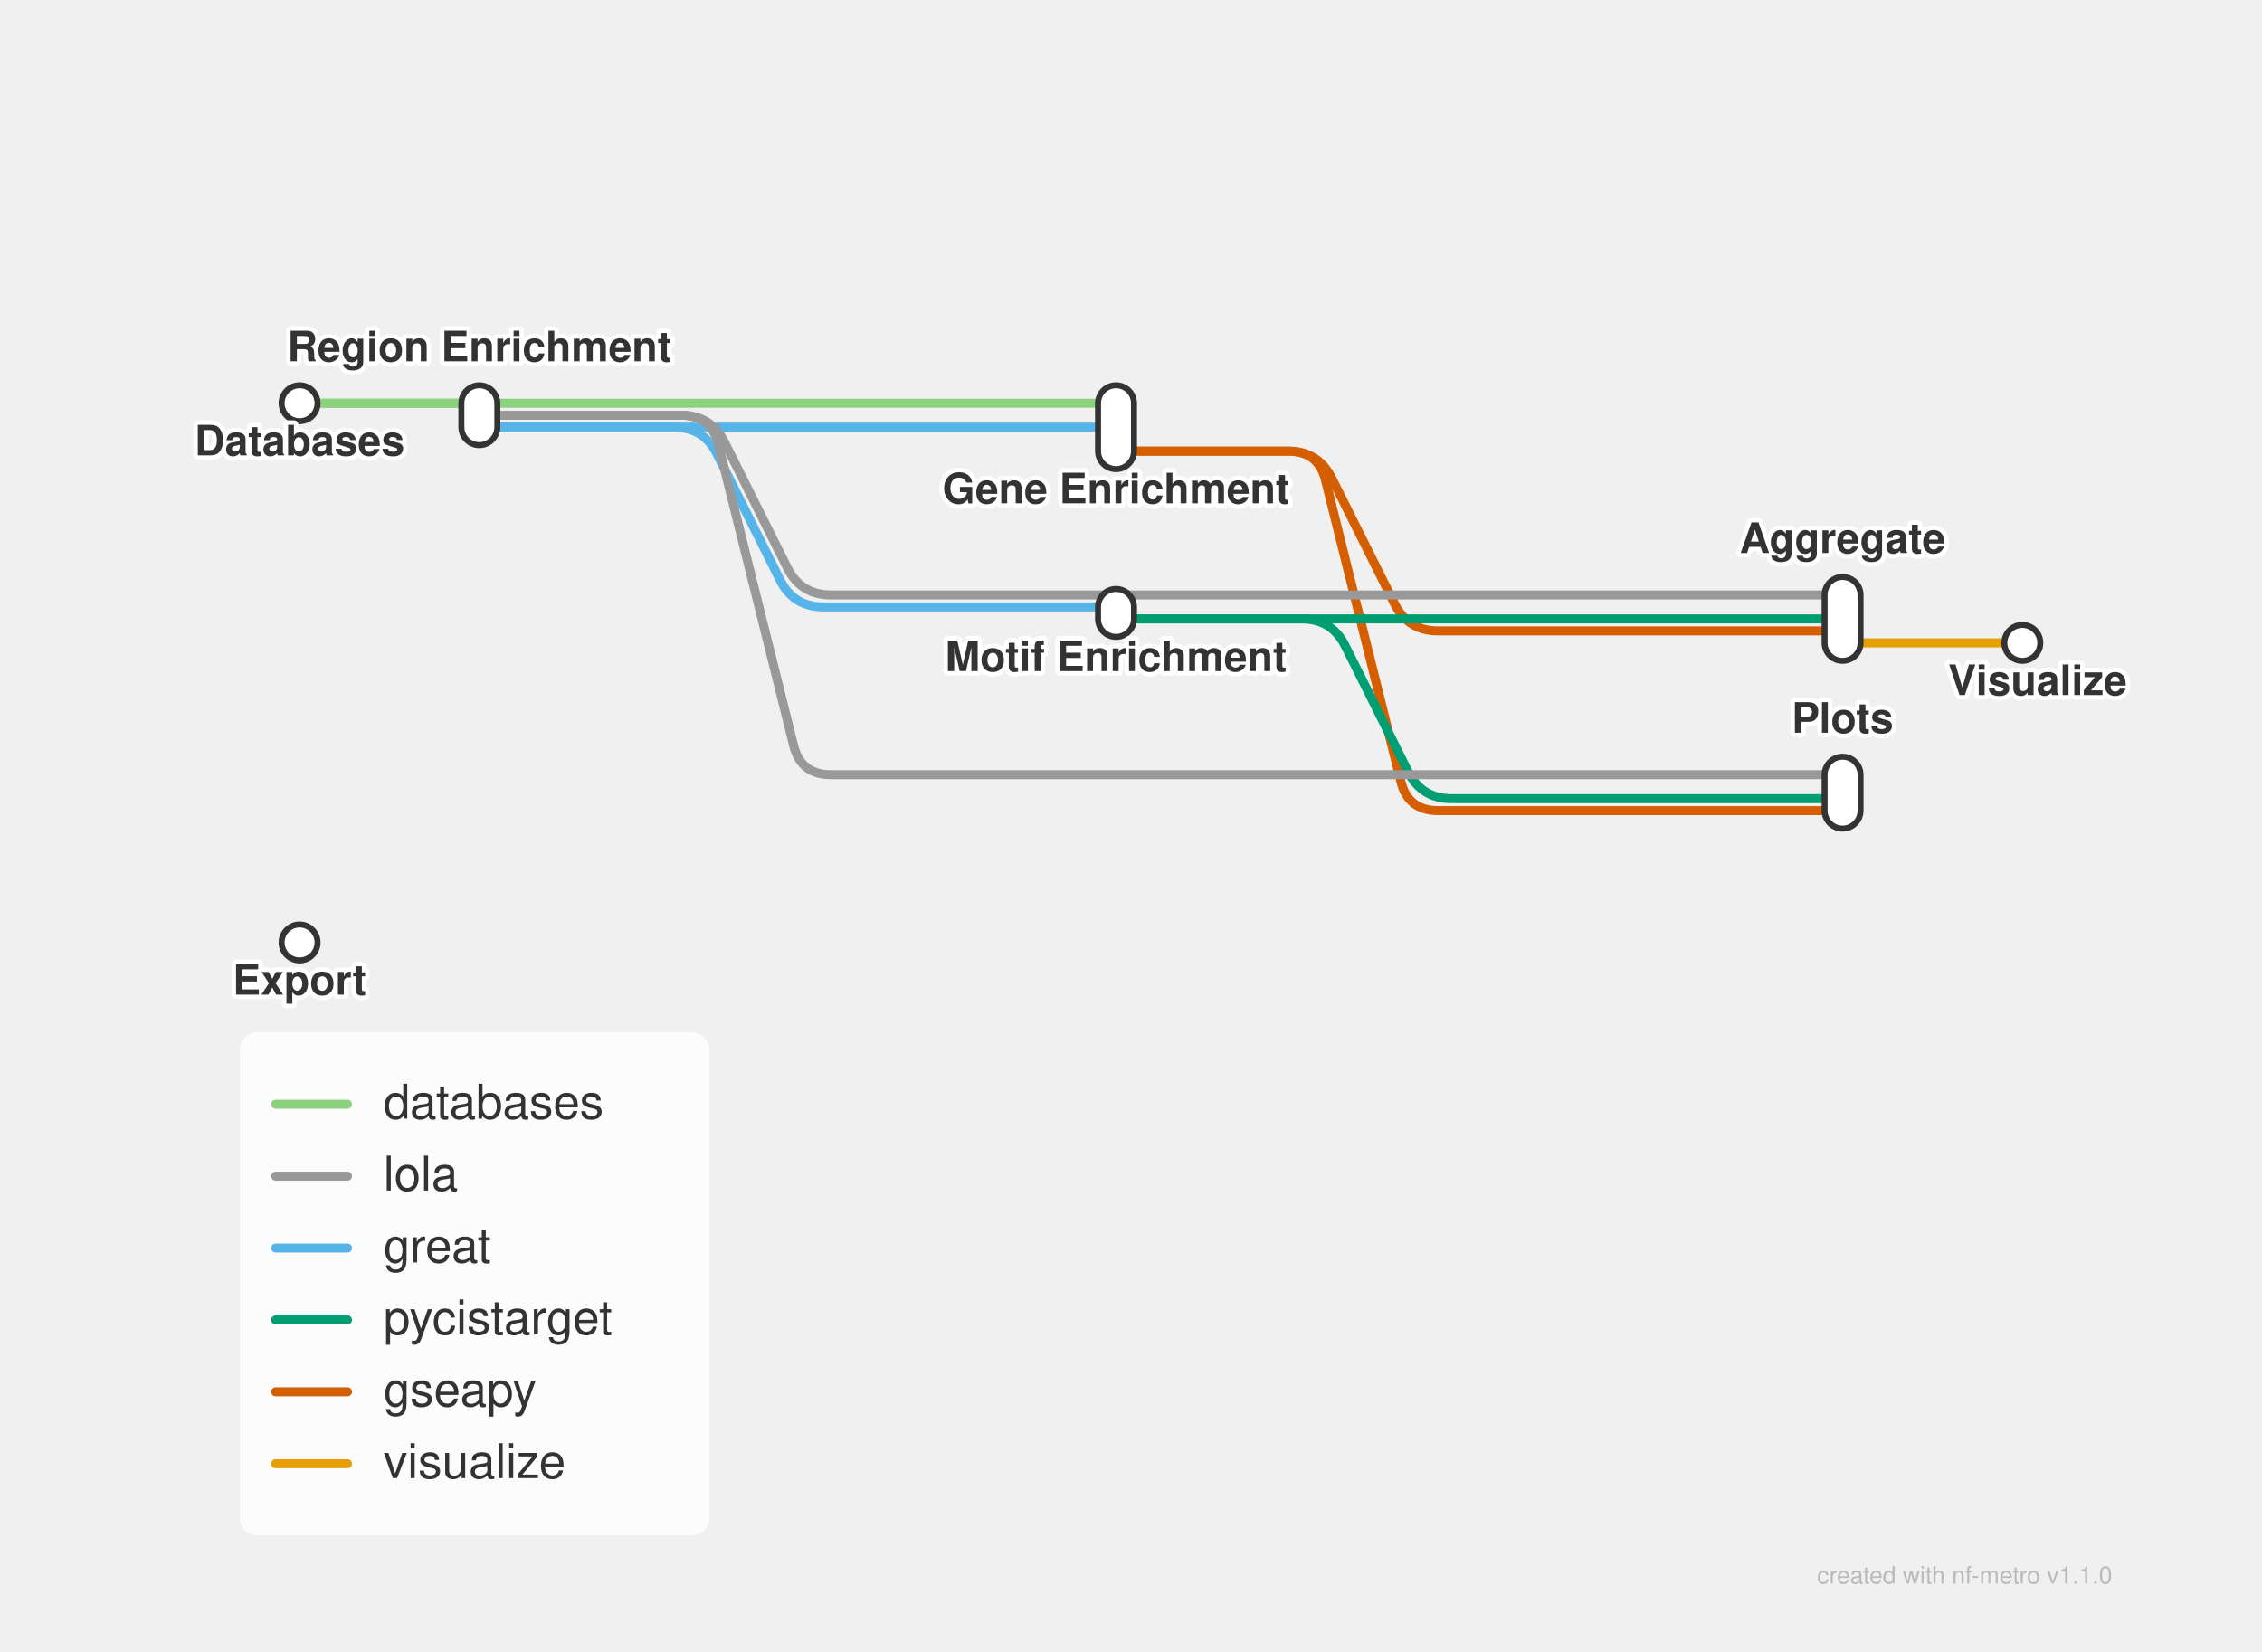
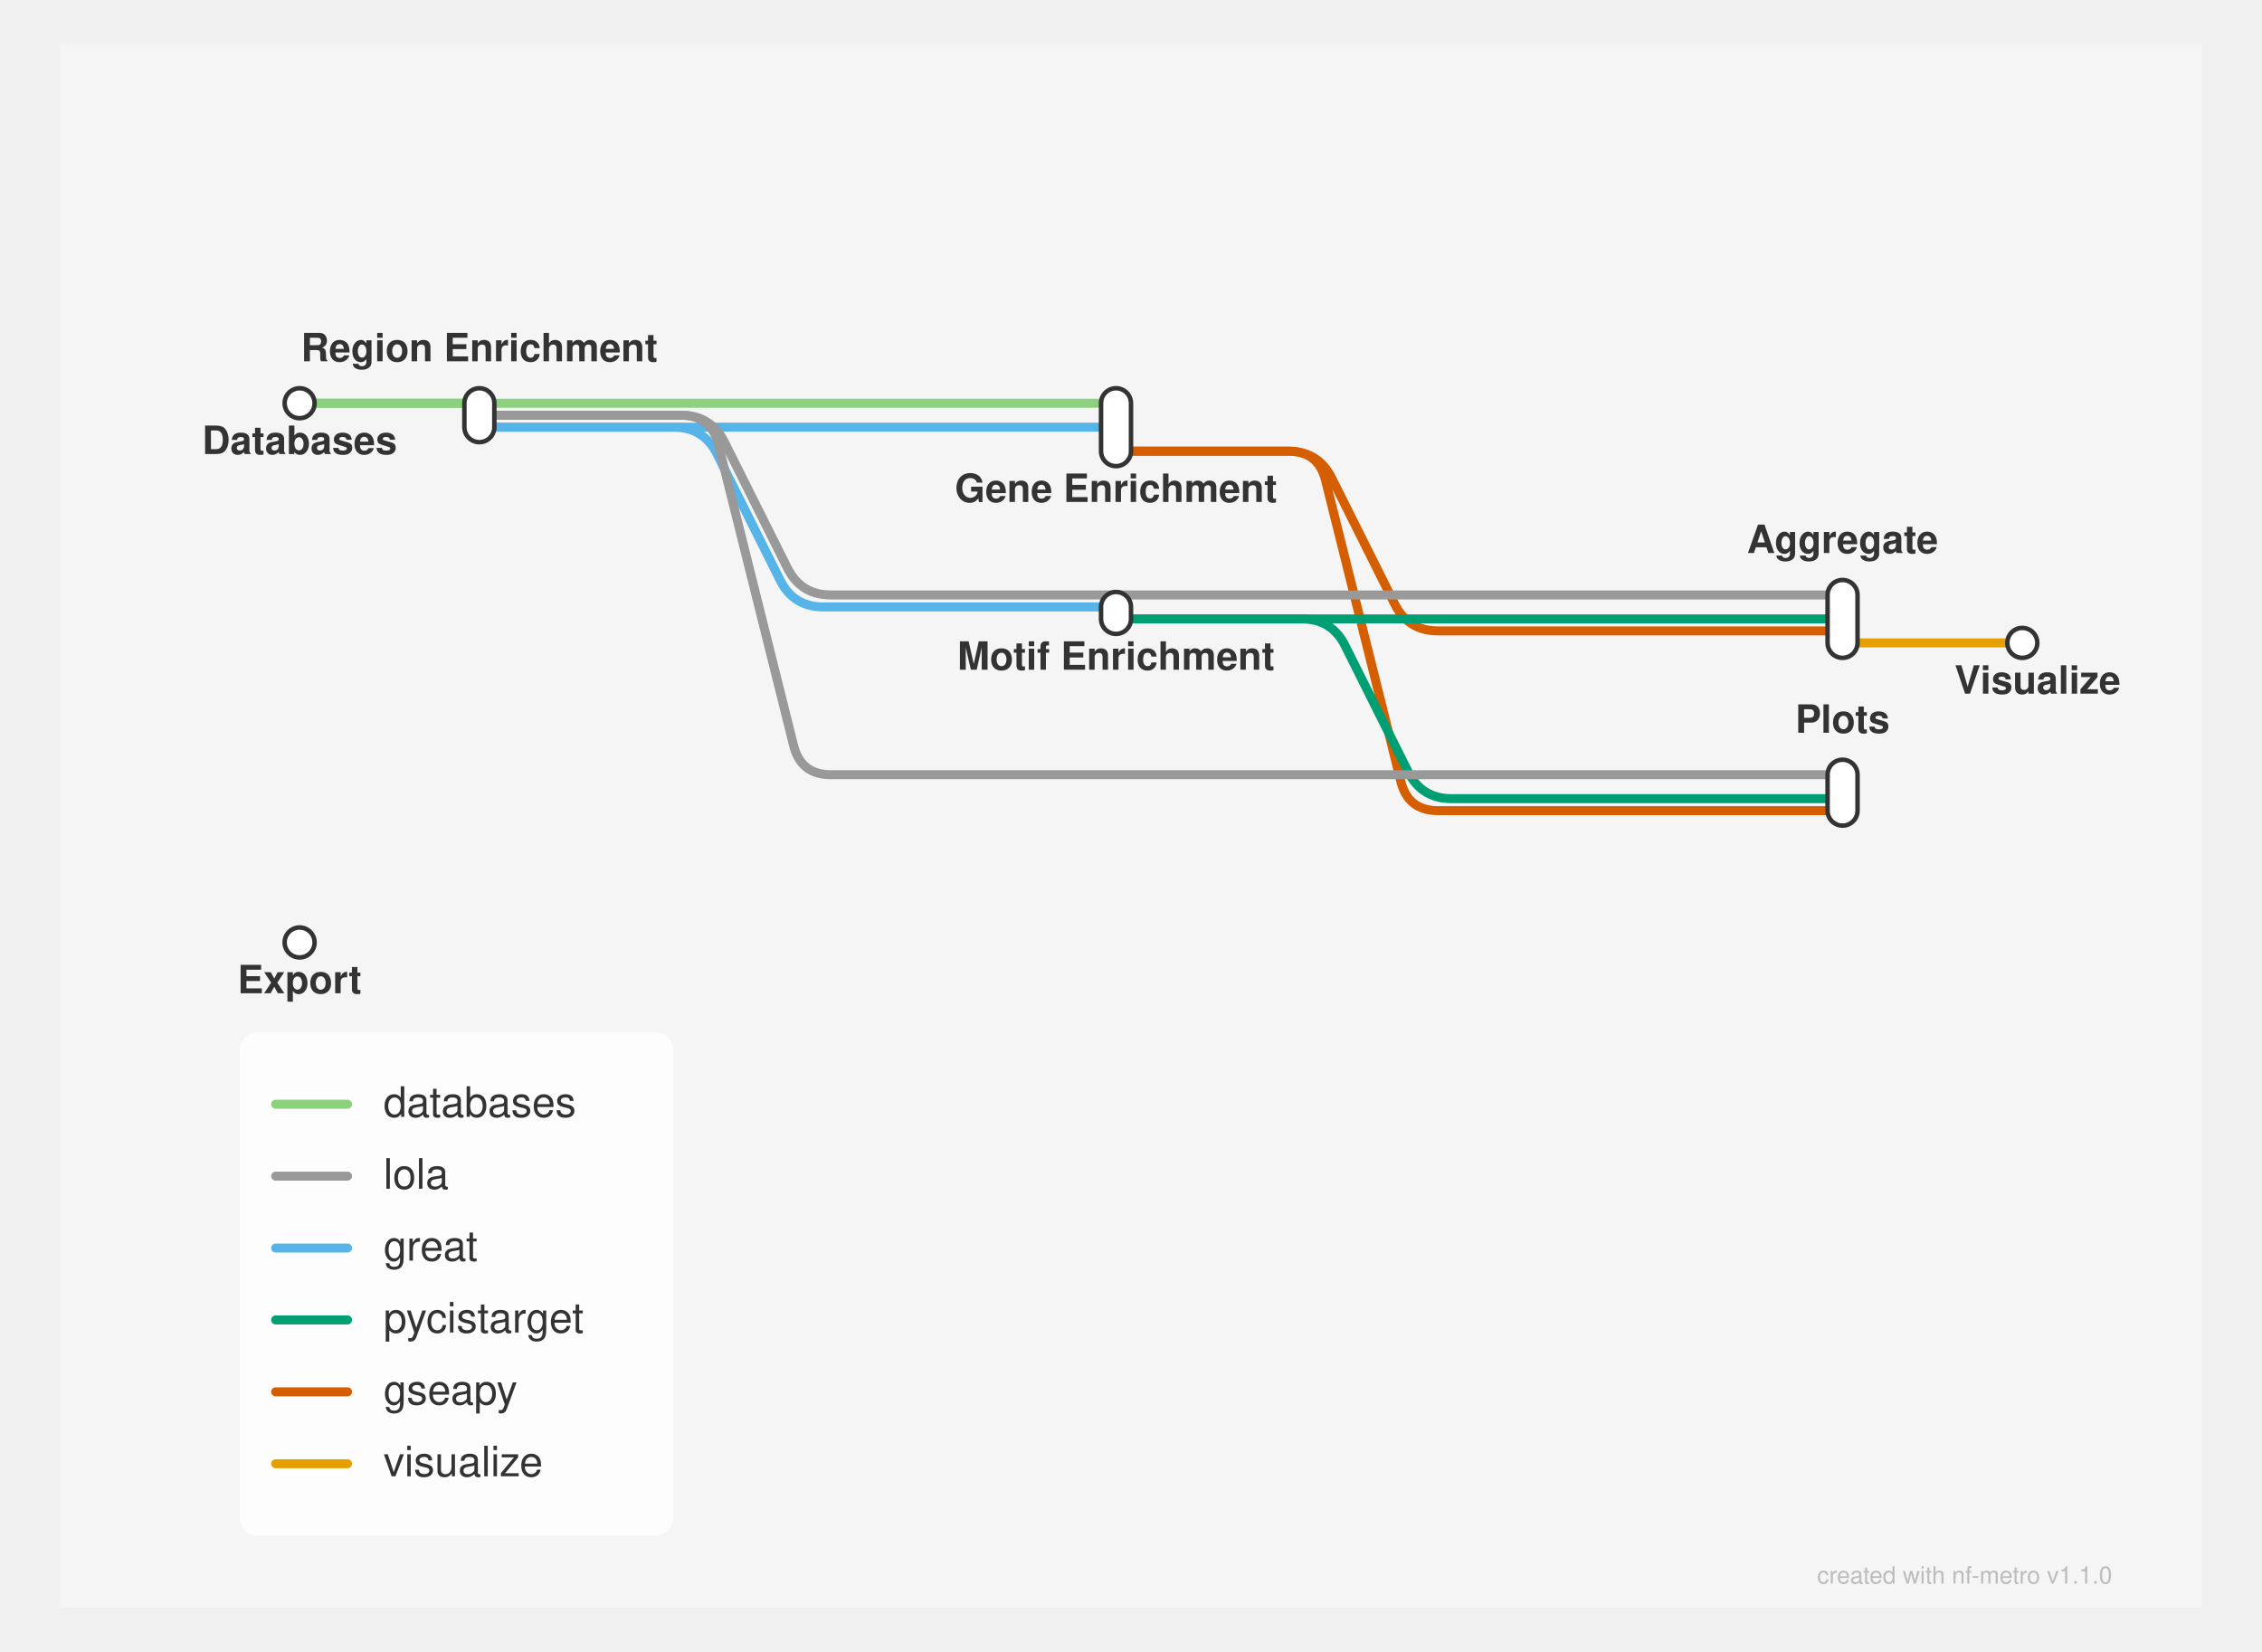
- <svg xmlns="http://www.w3.org/2000/svg" width="715" height="522" viewBox="-20 0 755 522">
+ <svg xmlns="http://www.w3.org/2000/svg" width="715" height="522" viewBox="-20 0 755 522" style="color-scheme: light">
  <defs>
</defs>
-   <style>.nf-metro-title { fill: var(--nfm-map-title-color, #111111); }
- .nf-metro-station-label { fill: var(--nfm-map-label-color, #333333); }
- .nf-metro-section-box { fill: var(--nfm-map-section-fill, #ededed); stroke: var(--nfm-map-section-stroke, #e6e6e6); }
- .nf-metro-section-label { fill: var(--nfm-map-section-label-color, #666666); }
- .nf-metro-group-label { fill: var(--nfm-map-section-label-color, #666666); }
- .nf-metro-group-underline { stroke: var(--nfm-map-section-label-color, #666666); }
- .nf-metro-legend-bg { fill: var(--nfm-map-legend-bg, rgba(255, 255, 255, 0.8)); }
- .nf-metro-legend-text { fill: var(--nfm-map-legend-text-color, #333333); }
- .nf-metro-marker-stroke { stroke: var(--nfm-map-marker-stroke, #333333); }
- .nf-metro-label-halo { fill: var(--nfm-map-bg, #ffffff); stroke: var(--nfm-map-bg, #ffffff); }</style>
-   <style>@media (prefers-color-scheme: dark) {
-     .nf-metro-section-label { fill: #d0d0d0; }
-     .nf-metro-section-num-circle { fill: #777777; }
-     .nf-metro-title { fill: #ffffff; }
- }
- </style>
+   <style>.nf-metro-bg { fill: var(--nfm-map-bg, light-dark(#f5f5f5, #2b2b2b)); }
+ .nf-metro-title { fill: var(--nfm-map-title-color, light-dark(#111111, #ffffff)); }
+ .nf-metro-station-label { fill: var(--nfm-map-label-color, light-dark(#333333, #e0e0e0)); }
+ .nf-metro-section-box { fill: var(--nfm-map-section-fill, light-dark(#ededed, #373737)); stroke: var(--nfm-map-section-stroke, light-dark(#e6e6e6, #595959)); }
+ .nf-metro-section-label { fill: var(--nfm-map-section-label-color, light-dark(#666666, #c8c8c8)); }
+ .nf-metro-group-label { fill: var(--nfm-map-section-label-color, light-dark(#666666, #c8c8c8)); }
+ .nf-metro-group-underline { stroke: var(--nfm-map-section-label-color, light-dark(#666666, #c8c8c8)); }
+ .nf-metro-legend-bg { fill: var(--nfm-map-legend-bg, light-dark(rgba(255, 255, 255, 0.8), rgba(0, 0, 0, 0.3))); }
+ .nf-metro-legend-text { fill: var(--nfm-map-legend-text-color, light-dark(#333333, #e0e0e0)); }
+ .nf-metro-marker-stroke { stroke: var(--nfm-map-marker-stroke, light-dark(#333333, #f0f0f0)); }
+ .nf-metro-label-halo { fill: var(--nfm-map-bg, light-dark(#f5f5f5, #2b2b2b)); stroke: var(--nfm-map-bg, light-dark(#f5f5f5, #2b2b2b)); }</style>
+   <rect x="0" y="0" width="715" height="522" fill="#f5f5f5" class="nf-metro-bg" />
  <path d="M595.0,200.0 L655.0,200.0" stroke="#E69F00" stroke-width="3.0" stroke-linecap="round" class="metro-line-visualize" data-line-id="visualize" />
  <path d="M352.5,136.0 L410.0,136.0 Q420.0,136.0,424.472,144.944 L445.528,187.056 Q450.0,196.0,460.0,196.0 L595.0,196.0" stroke="#D55E00" stroke-width="3.0" fill="none" stroke-linecap="round" stroke-linejoin="round" class="metro-line-gseapy" data-line-id="gseapy" />
  <path d="M352.5,136.0 L410.0,136.0 Q420.0,136.0,422.425,145.701 L447.575,246.299 Q450.0,256.0,460.0,256.0 L595.0,256.0" stroke="#D55E00" stroke-width="3.0" fill="none" stroke-linecap="round" stroke-linejoin="round" class="metro-line-gseapy" data-line-id="gseapy" />
  <path d="M352.5,192.0 L595.0,192.0" stroke="#009E73" stroke-width="3.0" stroke-linecap="round" class="metro-line-pycistarget" data-line-id="pycistarget" />
  <path d="M352.5,192.0 L414.5,192.0 Q424.5,192.0,428.972,200.944 L450.028,243.056 Q454.5,252.0,464.5,252.0 L595.0,252.0" stroke="#009E73" stroke-width="3.0" fill="none" stroke-linecap="round" stroke-linejoin="round" class="metro-line-pycistarget" data-line-id="pycistarget" />
  <path d="M140.0,128.0 L352.5,128.0" stroke="#56B4E9" stroke-width="3.0" stroke-linecap="round" class="metro-line-great" data-line-id="great" />
  <path d="M140.0,128.0 L204.852,128.0 Q214.852,128.0,219.324,136.944 L240.38,179.056 Q244.852,188.0,254.852,188.0 L352.5,188.0" stroke="#56B4E9" stroke-width="3.0" fill="none" stroke-linecap="round" stroke-linejoin="round" class="metro-line-great" data-line-id="great" />
  <path d="M140.0,124.0 L207.324,124.0 Q217.324,124.0,221.796,132.944 L242.852,175.056 Q247.324,184.0,257.324,184.0 L595.0,184.0" stroke="#999999" stroke-width="3.0" fill="none" stroke-linecap="round" stroke-linejoin="round" class="metro-line-lola" data-line-id="lola" />
  <path d="M140.0,124.0 L207.324,124.0 Q217.324,124.0,219.749,133.701 L244.899,234.299 Q247.324,244.0,257.324,244.0 L595.0,244.0" stroke="#999999" stroke-width="3.0" fill="none" stroke-linecap="round" stroke-linejoin="round" class="metro-line-lola" data-line-id="lola" />
  <path d="M80.0,120.0 L352.5,120.0" stroke="#8CD17D" stroke-width="3.0" stroke-linecap="round" class="metro-line-databases" data-line-id="databases" />
  <path d="M80.0,120.0 L140.0,120.0" stroke="#8CD17D" stroke-width="3.0" stroke-linecap="round" class="metro-line-databases" data-line-id="databases" />
-   <g class="nf-metro-station-group" data-node-id="g_databases_databases" data-node-cx="80.0" data-node-cy="120.0" data-node-r="6.0" data-node-groups="databases" data-node-w="12.0" data-node-h="12.0" data-node-rx="6.0">
-     <rect x="74.0" y="114.0" width="12.0" height="12.0" rx="6.0" ry="6.0" fill="#ffffff" stroke="#333333" stroke-width="2.0" class="nf-metro-station" data-station-id="g_databases_databases" data-station-lines="databases" data-station-label="Databases" />
+   <g class="nf-metro-station-group" data-node-id="g_databases_databases" data-node-cx="80.0" data-node-cy="120.0" data-node-r="5.0" data-node-groups="databases" data-node-w="10.0" data-node-h="10.0" data-node-rx="5.0">
+     <rect x="75.0" y="115.0" width="10.0" height="10.0" rx="5.0" ry="5.0" fill="#ffffff" stroke="#333333" stroke-width="1.5" class="nf-metro-station" data-station-id="g_databases_databases" data-station-lines="databases" data-station-label="Databases" />
  </g>
-   <g class="nf-metro-station-group" data-node-id="g_region_enrichment_lola" data-node-cx="140.0" data-node-cy="124.0" data-node-r="6.0" data-node-groups="databases,great,lola" data-node-w="12.0" data-node-h="20.0" data-node-rx="6.0">
-     <rect x="134.0" y="114.0" width="12.0" height="20.0" rx="6.0" ry="6.0" fill="#ffffff" stroke="#333333" stroke-width="2.0" class="nf-metro-station" data-station-id="g_region_enrichment_lola" data-station-lines="databases,great,lola" data-station-label="Region Enrichment" />
+   <g class="nf-metro-station-group" data-node-id="g_region_enrichment_lola" data-node-cx="140.0" data-node-cy="124.0" data-node-r="5.0" data-node-groups="databases,great,lola" data-node-w="10.0" data-node-h="18.0" data-node-rx="5.0">
+     <rect x="135.0" y="115.0" width="10.0" height="18.0" rx="5.0" ry="5.0" fill="#ffffff" stroke="#333333" stroke-width="1.5" class="nf-metro-station" data-station-id="g_region_enrichment_lola" data-station-lines="databases,great,lola" data-station-label="Region Enrichment" />
  </g>
-   <g class="nf-metro-station-group" data-node-id="g_motif_enrichment_pycistarget" data-node-cx="352.5" data-node-cy="190.0" data-node-r="6.0" data-node-groups="great,pycistarget" data-node-w="12.0" data-node-h="16.0" data-node-rx="6.0">
-     <rect x="346.5" y="182.0" width="12.0" height="16.0" rx="6.0" ry="6.0" fill="#ffffff" stroke="#333333" stroke-width="2.0" class="nf-metro-station" data-station-id="g_motif_enrichment_pycistarget" data-station-lines="great,pycistarget" data-station-label="Motif Enrichment" />
+   <g class="nf-metro-station-group" data-node-id="g_motif_enrichment_pycistarget" data-node-cx="352.5" data-node-cy="190.0" data-node-r="5.0" data-node-groups="great,pycistarget" data-node-w="10.0" data-node-h="14.0" data-node-rx="5.0">
+     <rect x="347.5" y="183.0" width="10.0" height="14.0" rx="5.0" ry="5.0" fill="#ffffff" stroke="#333333" stroke-width="1.5" class="nf-metro-station" data-station-id="g_motif_enrichment_pycistarget" data-station-lines="great,pycistarget" data-station-label="Motif Enrichment" />
  </g>
-   <g class="nf-metro-station-group" data-node-id="g_gene_enrichment_gseapy" data-node-cx="352.5" data-node-cy="128.0" data-node-r="6.0" data-node-groups="databases,great,gseapy" data-node-w="12.0" data-node-h="28.0" data-node-rx="6.0">
-     <rect x="346.5" y="114.0" width="12.0" height="28.0" rx="6.0" ry="6.0" fill="#ffffff" stroke="#333333" stroke-width="2.0" class="nf-metro-station" data-station-id="g_gene_enrichment_gseapy" data-station-lines="databases,great,gseapy" data-station-label="Gene Enrichment" />
+   <g class="nf-metro-station-group" data-node-id="g_gene_enrichment_gseapy" data-node-cx="352.5" data-node-cy="128.0" data-node-r="5.0" data-node-groups="databases,great,gseapy" data-node-w="10.0" data-node-h="26.0" data-node-rx="5.0">
+     <rect x="347.5" y="115.0" width="10.0" height="26.0" rx="5.0" ry="5.0" fill="#ffffff" stroke="#333333" stroke-width="1.5" class="nf-metro-station" data-station-id="g_gene_enrichment_gseapy" data-station-lines="databases,great,gseapy" data-station-label="Gene Enrichment" />
  </g>
-   <g class="nf-metro-station-group" data-node-id="g_plots_generic" data-node-cx="595.0" data-node-cy="250.0" data-node-r="6.0" data-node-groups="gseapy,lola,pycistarget" data-node-w="12.0" data-node-h="24.0" data-node-rx="6.0">
-     <rect x="589.0" y="238.0" width="12.0" height="24.0" rx="6.0" ry="6.0" fill="#ffffff" stroke="#333333" stroke-width="2.0" class="nf-metro-station" data-station-id="g_plots_generic" data-station-lines="gseapy,lola,pycistarget" data-station-label="Plots" />
+   <g class="nf-metro-station-group" data-node-id="g_plots_generic" data-node-cx="595.0" data-node-cy="250.0" data-node-r="5.0" data-node-groups="gseapy,lola,pycistarget" data-node-w="10.0" data-node-h="22.0" data-node-rx="5.0">
+     <rect x="590.0" y="239.0" width="10.0" height="22.0" rx="5.0" ry="5.0" fill="#ffffff" stroke="#333333" stroke-width="1.5" class="nf-metro-station" data-station-id="g_plots_generic" data-station-lines="gseapy,lola,pycistarget" data-station-label="Plots" />
  </g>
-   <g class="nf-metro-station-group" data-node-id="g_aggregate_visualize" data-node-cx="595.0" data-node-cy="192.0" data-node-r="6.0" data-node-groups="gseapy,lola,pycistarget,visualize" data-node-w="12.0" data-node-h="28.0" data-node-rx="6.0">
-     <rect x="589.0" y="178.0" width="12.0" height="28.0" rx="6.0" ry="6.0" fill="#ffffff" stroke="#333333" stroke-width="2.0" class="nf-metro-station" data-station-id="g_aggregate_visualize" data-station-lines="gseapy,lola,pycistarget,visualize" data-station-label="Aggregate" />
+   <g class="nf-metro-station-group" data-node-id="g_aggregate_visualize" data-node-cx="595.0" data-node-cy="192.0" data-node-r="5.0" data-node-groups="gseapy,lola,pycistarget,visualize" data-node-w="10.0" data-node-h="26.0" data-node-rx="5.0">
+     <rect x="590.0" y="179.0" width="10.0" height="26.0" rx="5.0" ry="5.0" fill="#ffffff" stroke="#333333" stroke-width="1.5" class="nf-metro-station" data-station-id="g_aggregate_visualize" data-station-lines="gseapy,lola,pycistarget,visualize" data-station-label="Aggregate" />
  </g>
-   <g class="nf-metro-station-group" data-node-id="g_visualize_generic" data-node-cx="655.0" data-node-cy="200.0" data-node-r="6.0" data-node-groups="visualize" data-node-w="12.0" data-node-h="12.0" data-node-rx="6.0">
-     <rect x="649.0" y="194.0" width="12.0" height="12.0" rx="6.0" ry="6.0" fill="#ffffff" stroke="#333333" stroke-width="2.0" class="nf-metro-station" data-station-id="g_visualize_generic" data-station-lines="visualize" data-station-label="Visualize" />
+   <g class="nf-metro-station-group" data-node-id="g_visualize_generic" data-node-cx="655.0" data-node-cy="200.0" data-node-r="5.0" data-node-groups="visualize" data-node-w="10.0" data-node-h="10.0" data-node-rx="5.0">
+     <rect x="650.0" y="195.0" width="10.0" height="10.0" rx="5.0" ry="5.0" fill="#ffffff" stroke="#333333" stroke-width="1.5" class="nf-metro-station" data-station-id="g_visualize_generic" data-station-lines="visualize" data-station-label="Visualize" />
  </g>
-   <g class="nf-metro-station-group" data-node-id="g_export_generic" data-node-cx="80.0" data-node-cy="300.0" data-node-r="6.0" data-node-groups="" data-node-w="12.0" data-node-h="12.0" data-node-rx="6.0">
-     <rect x="74.0" y="294.0" width="12.0" height="12.0" rx="6.0" ry="6.0" fill="#ffffff" stroke="#333333" stroke-width="2.0" class="nf-metro-station" data-station-id="g_export_generic" data-station-lines="" data-station-label="Export" />
+   <g class="nf-metro-station-group" data-node-id="g_export_generic" data-node-cx="80.0" data-node-cy="300.0" data-node-r="5.0" data-node-groups="" data-node-w="10.0" data-node-h="10.0" data-node-rx="5.0">
+     <rect x="75.0" y="295.0" width="10.0" height="10.0" rx="5.0" ry="5.0" fill="#ffffff" stroke="#333333" stroke-width="1.5" class="nf-metro-station" data-station-id="g_export_generic" data-station-lines="" data-station-label="Export" />
  </g>
-   <text x="80.0" y="131.0" font-size="14.0" fill="#ffffff" stroke="#ffffff" stroke-width="3.0" stroke-linejoin="round" font-family="'Helvetica Neue', Helvetica, Arial, sans-serif" font-weight="bold" aria-hidden="true" class="nf-metro-label-halo" text-anchor="middle" dominant-baseline="hanging">Databases</text>
-   <text x="80.0" y="131.0" font-size="14.0" fill="#333333" font-family="'Helvetica Neue', Helvetica, Arial, sans-serif" font-weight="bold" text-anchor="middle" dominant-baseline="hanging" data-station-id="g_databases_databases" class="nf-metro-station-label">Databases</text>
-   <text x="80.0" y="311.0" font-size="14.0" fill="#ffffff" stroke="#ffffff" stroke-width="3.0" stroke-linejoin="round" font-family="'Helvetica Neue', Helvetica, Arial, sans-serif" font-weight="bold" aria-hidden="true" class="nf-metro-label-halo" text-anchor="middle" dominant-baseline="hanging">Export</text>
-   <text x="80.0" y="311.0" font-size="14.0" fill="#333333" font-family="'Helvetica Neue', Helvetica, Arial, sans-serif" font-weight="bold" text-anchor="middle" dominant-baseline="hanging" data-station-id="g_export_generic" class="nf-metro-station-label">Export</text>
-   <text x="140.0" y="106.0" font-size="14.0" fill="#ffffff" stroke="#ffffff" stroke-width="3.0" stroke-linejoin="round" font-family="'Helvetica Neue', Helvetica, Arial, sans-serif" font-weight="bold" aria-hidden="true" class="nf-metro-label-halo" text-anchor="middle" dominant-baseline="auto">Region Enrichment</text>
-   <text x="140.0" y="106.0" font-size="14.0" fill="#333333" font-family="'Helvetica Neue', Helvetica, Arial, sans-serif" font-weight="bold" text-anchor="middle" dominant-baseline="auto" data-station-id="g_region_enrichment_lola" class="nf-metro-station-label">Region Enrichment</text>
-   <text x="352.5" y="147.0" font-size="14.0" fill="#ffffff" stroke="#ffffff" stroke-width="3.0" stroke-linejoin="round" font-family="'Helvetica Neue', Helvetica, Arial, sans-serif" font-weight="bold" aria-hidden="true" class="nf-metro-label-halo" text-anchor="middle" dominant-baseline="hanging">Gene Enrichment</text>
-   <text x="352.5" y="147.0" font-size="14.0" fill="#333333" font-family="'Helvetica Neue', Helvetica, Arial, sans-serif" font-weight="bold" text-anchor="middle" dominant-baseline="hanging" data-station-id="g_gene_enrichment_gseapy" class="nf-metro-station-label">Gene Enrichment</text>
-   <text x="352.5" y="203.0" font-size="14.0" fill="#ffffff" stroke="#ffffff" stroke-width="3.0" stroke-linejoin="round" font-family="'Helvetica Neue', Helvetica, Arial, sans-serif" font-weight="bold" aria-hidden="true" class="nf-metro-label-halo" text-anchor="middle" dominant-baseline="hanging">Motif Enrichment</text>
-   <text x="352.5" y="203.0" font-size="14.0" fill="#333333" font-family="'Helvetica Neue', Helvetica, Arial, sans-serif" font-weight="bold" text-anchor="middle" dominant-baseline="hanging" data-station-id="g_motif_enrichment_pycistarget" class="nf-metro-station-label">Motif Enrichment</text>
-   <text x="595.0" y="170.0" font-size="14.0" fill="#ffffff" stroke="#ffffff" stroke-width="3.0" stroke-linejoin="round" font-family="'Helvetica Neue', Helvetica, Arial, sans-serif" font-weight="bold" aria-hidden="true" class="nf-metro-label-halo" text-anchor="middle" dominant-baseline="auto">Aggregate</text>
-   <text x="595.0" y="170.0" font-size="14.0" fill="#333333" font-family="'Helvetica Neue', Helvetica, Arial, sans-serif" font-weight="bold" text-anchor="middle" dominant-baseline="auto" data-station-id="g_aggregate_visualize" class="nf-metro-station-label">Aggregate</text>
-   <text x="595.0" y="230.0" font-size="14.0" fill="#ffffff" stroke="#ffffff" stroke-width="3.0" stroke-linejoin="round" font-family="'Helvetica Neue', Helvetica, Arial, sans-serif" font-weight="bold" aria-hidden="true" class="nf-metro-label-halo" text-anchor="middle" dominant-baseline="auto">Plots</text>
-   <text x="595.0" y="230.0" font-size="14.0" fill="#333333" font-family="'Helvetica Neue', Helvetica, Arial, sans-serif" font-weight="bold" text-anchor="middle" dominant-baseline="auto" data-station-id="g_plots_generic" class="nf-metro-station-label">Plots</text>
-   <text x="660.1" y="211.0" font-size="14.0" fill="#ffffff" stroke="#ffffff" stroke-width="3.0" stroke-linejoin="round" font-family="'Helvetica Neue', Helvetica, Arial, sans-serif" font-weight="bold" aria-hidden="true" class="nf-metro-label-halo" text-anchor="middle" dominant-baseline="hanging">Visualize</text>
-   <text x="660.1" y="211.0" font-size="14.0" fill="#333333" font-family="'Helvetica Neue', Helvetica, Arial, sans-serif" font-weight="bold" text-anchor="middle" dominant-baseline="hanging" data-station-id="g_visualize_generic" class="nf-metro-station-label">Visualize</text>
-   <rect x="60.0" y="330.0" width="156.8" height="168.0" rx="6" ry="6" fill="rgba(255, 255, 255, 0.8)" class="nf-metro-legend-bg" />
+   <text x="80.0" y="131.0" font-size="13.0" fill="#f5f5f5" stroke="#f5f5f5" stroke-width="3.0" stroke-linejoin="round" font-family="'Helvetica Neue', Helvetica, Arial, sans-serif" font-weight="bold" aria-hidden="true" class="nf-metro-label-halo" text-anchor="middle" dominant-baseline="hanging">Databases</text>
+   <text x="80.0" y="131.0" font-size="13.0" fill="#333333" font-family="'Helvetica Neue', Helvetica, Arial, sans-serif" font-weight="bold" text-anchor="middle" dominant-baseline="hanging" data-station-id="g_databases_databases" class="nf-metro-station-label">Databases</text>
+   <text x="80.0" y="311.0" font-size="13.0" fill="#f5f5f5" stroke="#f5f5f5" stroke-width="3.0" stroke-linejoin="round" font-family="'Helvetica Neue', Helvetica, Arial, sans-serif" font-weight="bold" aria-hidden="true" class="nf-metro-label-halo" text-anchor="middle" dominant-baseline="hanging">Export</text>
+   <text x="80.0" y="311.0" font-size="13.0" fill="#333333" font-family="'Helvetica Neue', Helvetica, Arial, sans-serif" font-weight="bold" text-anchor="middle" dominant-baseline="hanging" data-station-id="g_export_generic" class="nf-metro-station-label">Export</text>
+   <text x="140.0" y="106.0" font-size="13.0" fill="#f5f5f5" stroke="#f5f5f5" stroke-width="3.0" stroke-linejoin="round" font-family="'Helvetica Neue', Helvetica, Arial, sans-serif" font-weight="bold" aria-hidden="true" class="nf-metro-label-halo" text-anchor="middle" dominant-baseline="auto">Region Enrichment</text>
+   <text x="140.0" y="106.0" font-size="13.0" fill="#333333" font-family="'Helvetica Neue', Helvetica, Arial, sans-serif" font-weight="bold" text-anchor="middle" dominant-baseline="auto" data-station-id="g_region_enrichment_lola" class="nf-metro-station-label">Region Enrichment</text>
+   <text x="352.5" y="147.0" font-size="13.0" fill="#f5f5f5" stroke="#f5f5f5" stroke-width="3.0" stroke-linejoin="round" font-family="'Helvetica Neue', Helvetica, Arial, sans-serif" font-weight="bold" aria-hidden="true" class="nf-metro-label-halo" text-anchor="middle" dominant-baseline="hanging">Gene Enrichment</text>
+   <text x="352.5" y="147.0" font-size="13.0" fill="#333333" font-family="'Helvetica Neue', Helvetica, Arial, sans-serif" font-weight="bold" text-anchor="middle" dominant-baseline="hanging" data-station-id="g_gene_enrichment_gseapy" class="nf-metro-station-label">Gene Enrichment</text>
+   <text x="352.5" y="203.0" font-size="13.0" fill="#f5f5f5" stroke="#f5f5f5" stroke-width="3.0" stroke-linejoin="round" font-family="'Helvetica Neue', Helvetica, Arial, sans-serif" font-weight="bold" aria-hidden="true" class="nf-metro-label-halo" text-anchor="middle" dominant-baseline="hanging">Motif Enrichment</text>
+   <text x="352.5" y="203.0" font-size="13.0" fill="#333333" font-family="'Helvetica Neue', Helvetica, Arial, sans-serif" font-weight="bold" text-anchor="middle" dominant-baseline="hanging" data-station-id="g_motif_enrichment_pycistarget" class="nf-metro-station-label">Motif Enrichment</text>
+   <text x="595.0" y="170.0" font-size="13.0" fill="#f5f5f5" stroke="#f5f5f5" stroke-width="3.0" stroke-linejoin="round" font-family="'Helvetica Neue', Helvetica, Arial, sans-serif" font-weight="bold" aria-hidden="true" class="nf-metro-label-halo" text-anchor="middle" dominant-baseline="auto">Aggregate</text>
+   <text x="595.0" y="170.0" font-size="13.0" fill="#333333" font-family="'Helvetica Neue', Helvetica, Arial, sans-serif" font-weight="bold" text-anchor="middle" dominant-baseline="auto" data-station-id="g_aggregate_visualize" class="nf-metro-station-label">Aggregate</text>
+   <text x="595.0" y="230.0" font-size="13.0" fill="#f5f5f5" stroke="#f5f5f5" stroke-width="3.0" stroke-linejoin="round" font-family="'Helvetica Neue', Helvetica, Arial, sans-serif" font-weight="bold" aria-hidden="true" class="nf-metro-label-halo" text-anchor="middle" dominant-baseline="auto">Plots</text>
+   <text x="595.0" y="230.0" font-size="13.0" fill="#333333" font-family="'Helvetica Neue', Helvetica, Arial, sans-serif" font-weight="bold" text-anchor="middle" dominant-baseline="auto" data-station-id="g_plots_generic" class="nf-metro-station-label">Plots</text>
+   <text x="660.1" y="211.0" font-size="13.0" fill="#f5f5f5" stroke="#f5f5f5" stroke-width="3.0" stroke-linejoin="round" font-family="'Helvetica Neue', Helvetica, Arial, sans-serif" font-weight="bold" aria-hidden="true" class="nf-metro-label-halo" text-anchor="middle" dominant-baseline="hanging">Visualize</text>
+   <text x="660.1" y="211.0" font-size="13.0" fill="#333333" font-family="'Helvetica Neue', Helvetica, Arial, sans-serif" font-weight="bold" text-anchor="middle" dominant-baseline="hanging" data-station-id="g_visualize_generic" class="nf-metro-station-label">Visualize</text>
+   <rect x="60.0" y="330.0" width="144.7" height="168.0" rx="6" ry="6" fill="rgba(255, 255, 255, 0.8)" class="nf-metro-legend-bg" />
  <path d="M72.0,354.0 L96.0,354.0" stroke="#8CD17D" stroke-width="3.0" stroke-linecap="round" />
-   <text x="108.0" y="354.0" font-size="16.0" fill="#333333" font-family="'Helvetica Neue', Helvetica, Arial, sans-serif" dy="0.3em" class="nf-metro-legend-text">databases</text>
+   <text x="108.0" y="354.0" font-size="14.0" fill="#333333" font-family="'Helvetica Neue', Helvetica, Arial, sans-serif" dy="0.3em" class="nf-metro-legend-text">databases</text>
  <path d="M72.0,378.0 L96.0,378.0" stroke="#999999" stroke-width="3.0" stroke-linecap="round" />
-   <text x="108.0" y="378.0" font-size="16.0" fill="#333333" font-family="'Helvetica Neue', Helvetica, Arial, sans-serif" dy="0.3em" class="nf-metro-legend-text">lola</text>
+   <text x="108.0" y="378.0" font-size="14.0" fill="#333333" font-family="'Helvetica Neue', Helvetica, Arial, sans-serif" dy="0.3em" class="nf-metro-legend-text">lola</text>
  <path d="M72.0,402.0 L96.0,402.0" stroke="#56B4E9" stroke-width="3.0" stroke-linecap="round" />
-   <text x="108.0" y="402.0" font-size="16.0" fill="#333333" font-family="'Helvetica Neue', Helvetica, Arial, sans-serif" dy="0.3em" class="nf-metro-legend-text">great</text>
+   <text x="108.0" y="402.0" font-size="14.0" fill="#333333" font-family="'Helvetica Neue', Helvetica, Arial, sans-serif" dy="0.3em" class="nf-metro-legend-text">great</text>
  <path d="M72.0,426.0 L96.0,426.0" stroke="#009E73" stroke-width="3.0" stroke-linecap="round" />
-   <text x="108.0" y="426.0" font-size="16.0" fill="#333333" font-family="'Helvetica Neue', Helvetica, Arial, sans-serif" dy="0.3em" class="nf-metro-legend-text">pycistarget</text>
+   <text x="108.0" y="426.0" font-size="14.0" fill="#333333" font-family="'Helvetica Neue', Helvetica, Arial, sans-serif" dy="0.3em" class="nf-metro-legend-text">pycistarget</text>
  <path d="M72.0,450.0 L96.0,450.0" stroke="#D55E00" stroke-width="3.0" stroke-linecap="round" />
-   <text x="108.0" y="450.0" font-size="16.0" fill="#333333" font-family="'Helvetica Neue', Helvetica, Arial, sans-serif" dy="0.3em" class="nf-metro-legend-text">gseapy</text>
+   <text x="108.0" y="450.0" font-size="14.0" fill="#333333" font-family="'Helvetica Neue', Helvetica, Arial, sans-serif" dy="0.3em" class="nf-metro-legend-text">gseapy</text>
  <path d="M72.0,474.0 L96.0,474.0" stroke="#E69F00" stroke-width="3.0" stroke-linecap="round" />
-   <text x="108.0" y="474.0" font-size="16.0" fill="#333333" font-family="'Helvetica Neue', Helvetica, Arial, sans-serif" dy="0.3em" class="nf-metro-legend-text">visualize</text>
+   <text x="108.0" y="474.0" font-size="14.0" fill="#333333" font-family="'Helvetica Neue', Helvetica, Arial, sans-serif" dy="0.3em" class="nf-metro-legend-text">visualize</text>
  <text x="685.0" y="514.0" font-size="8" fill="rgba(150, 150, 150, 0.6)" font-family="'Helvetica Neue', Helvetica, Arial, sans-serif" text-anchor="end">created with nf-metro v1.1.0</text>
</svg>
